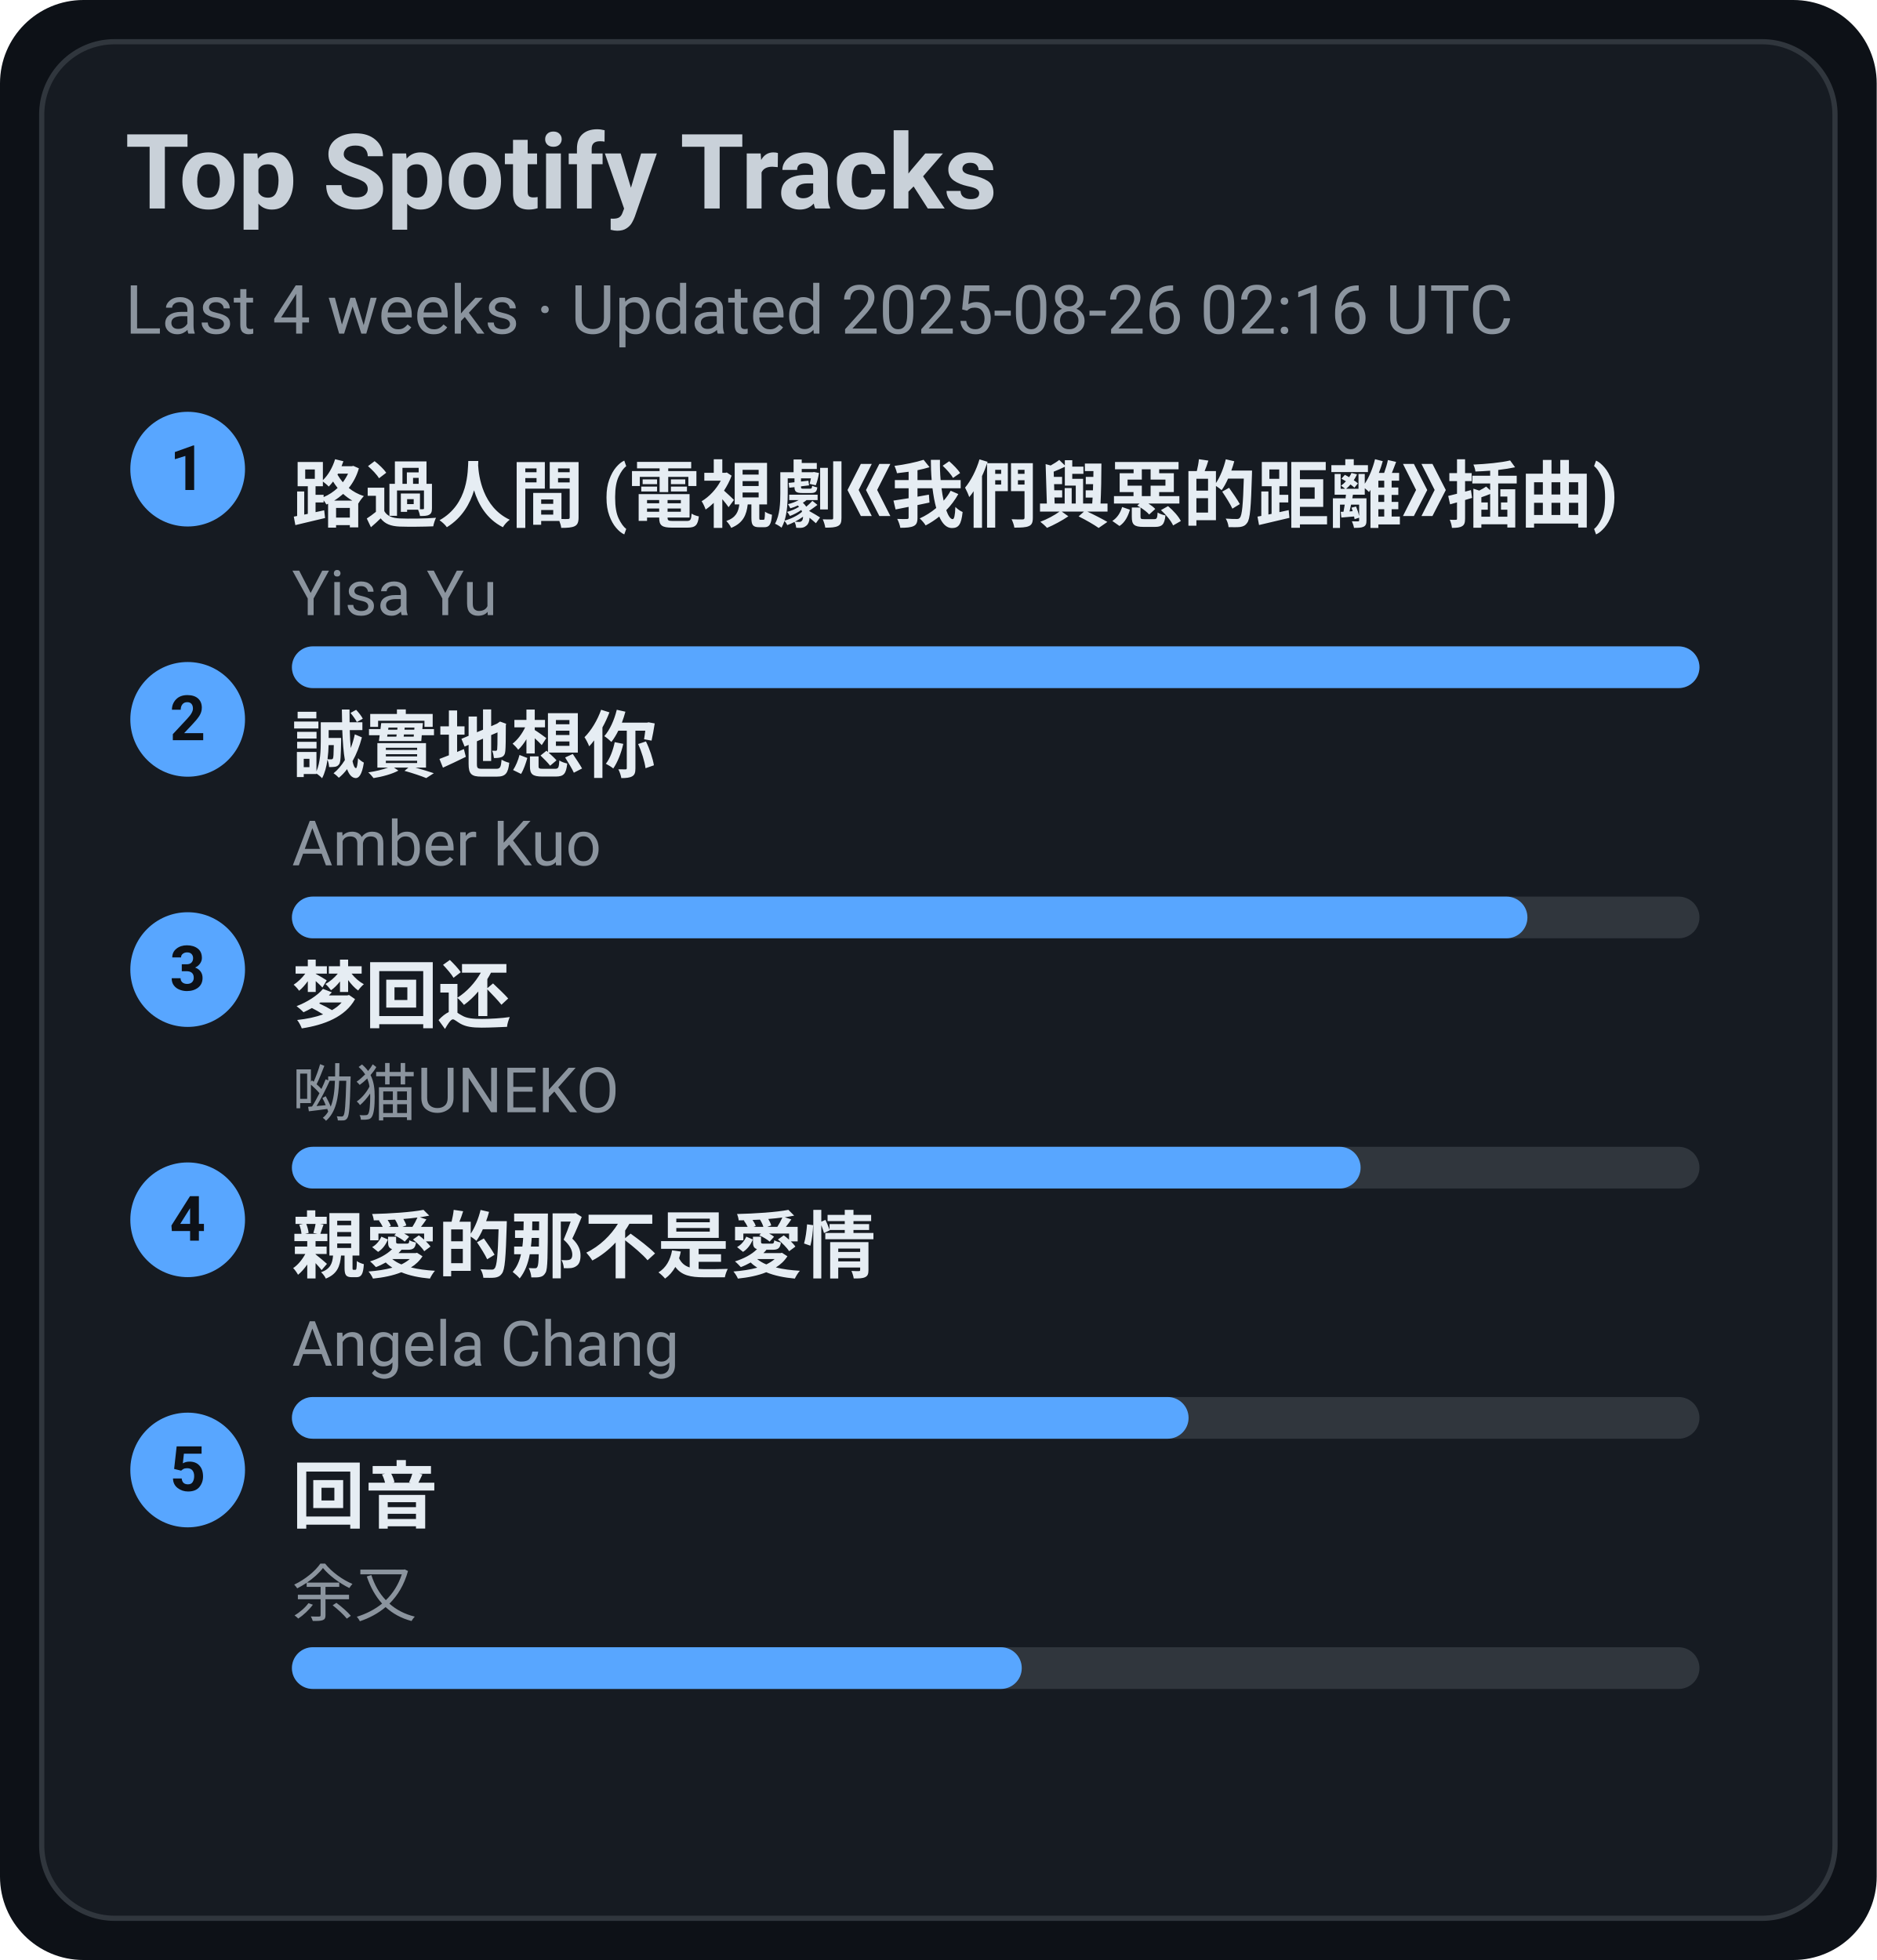
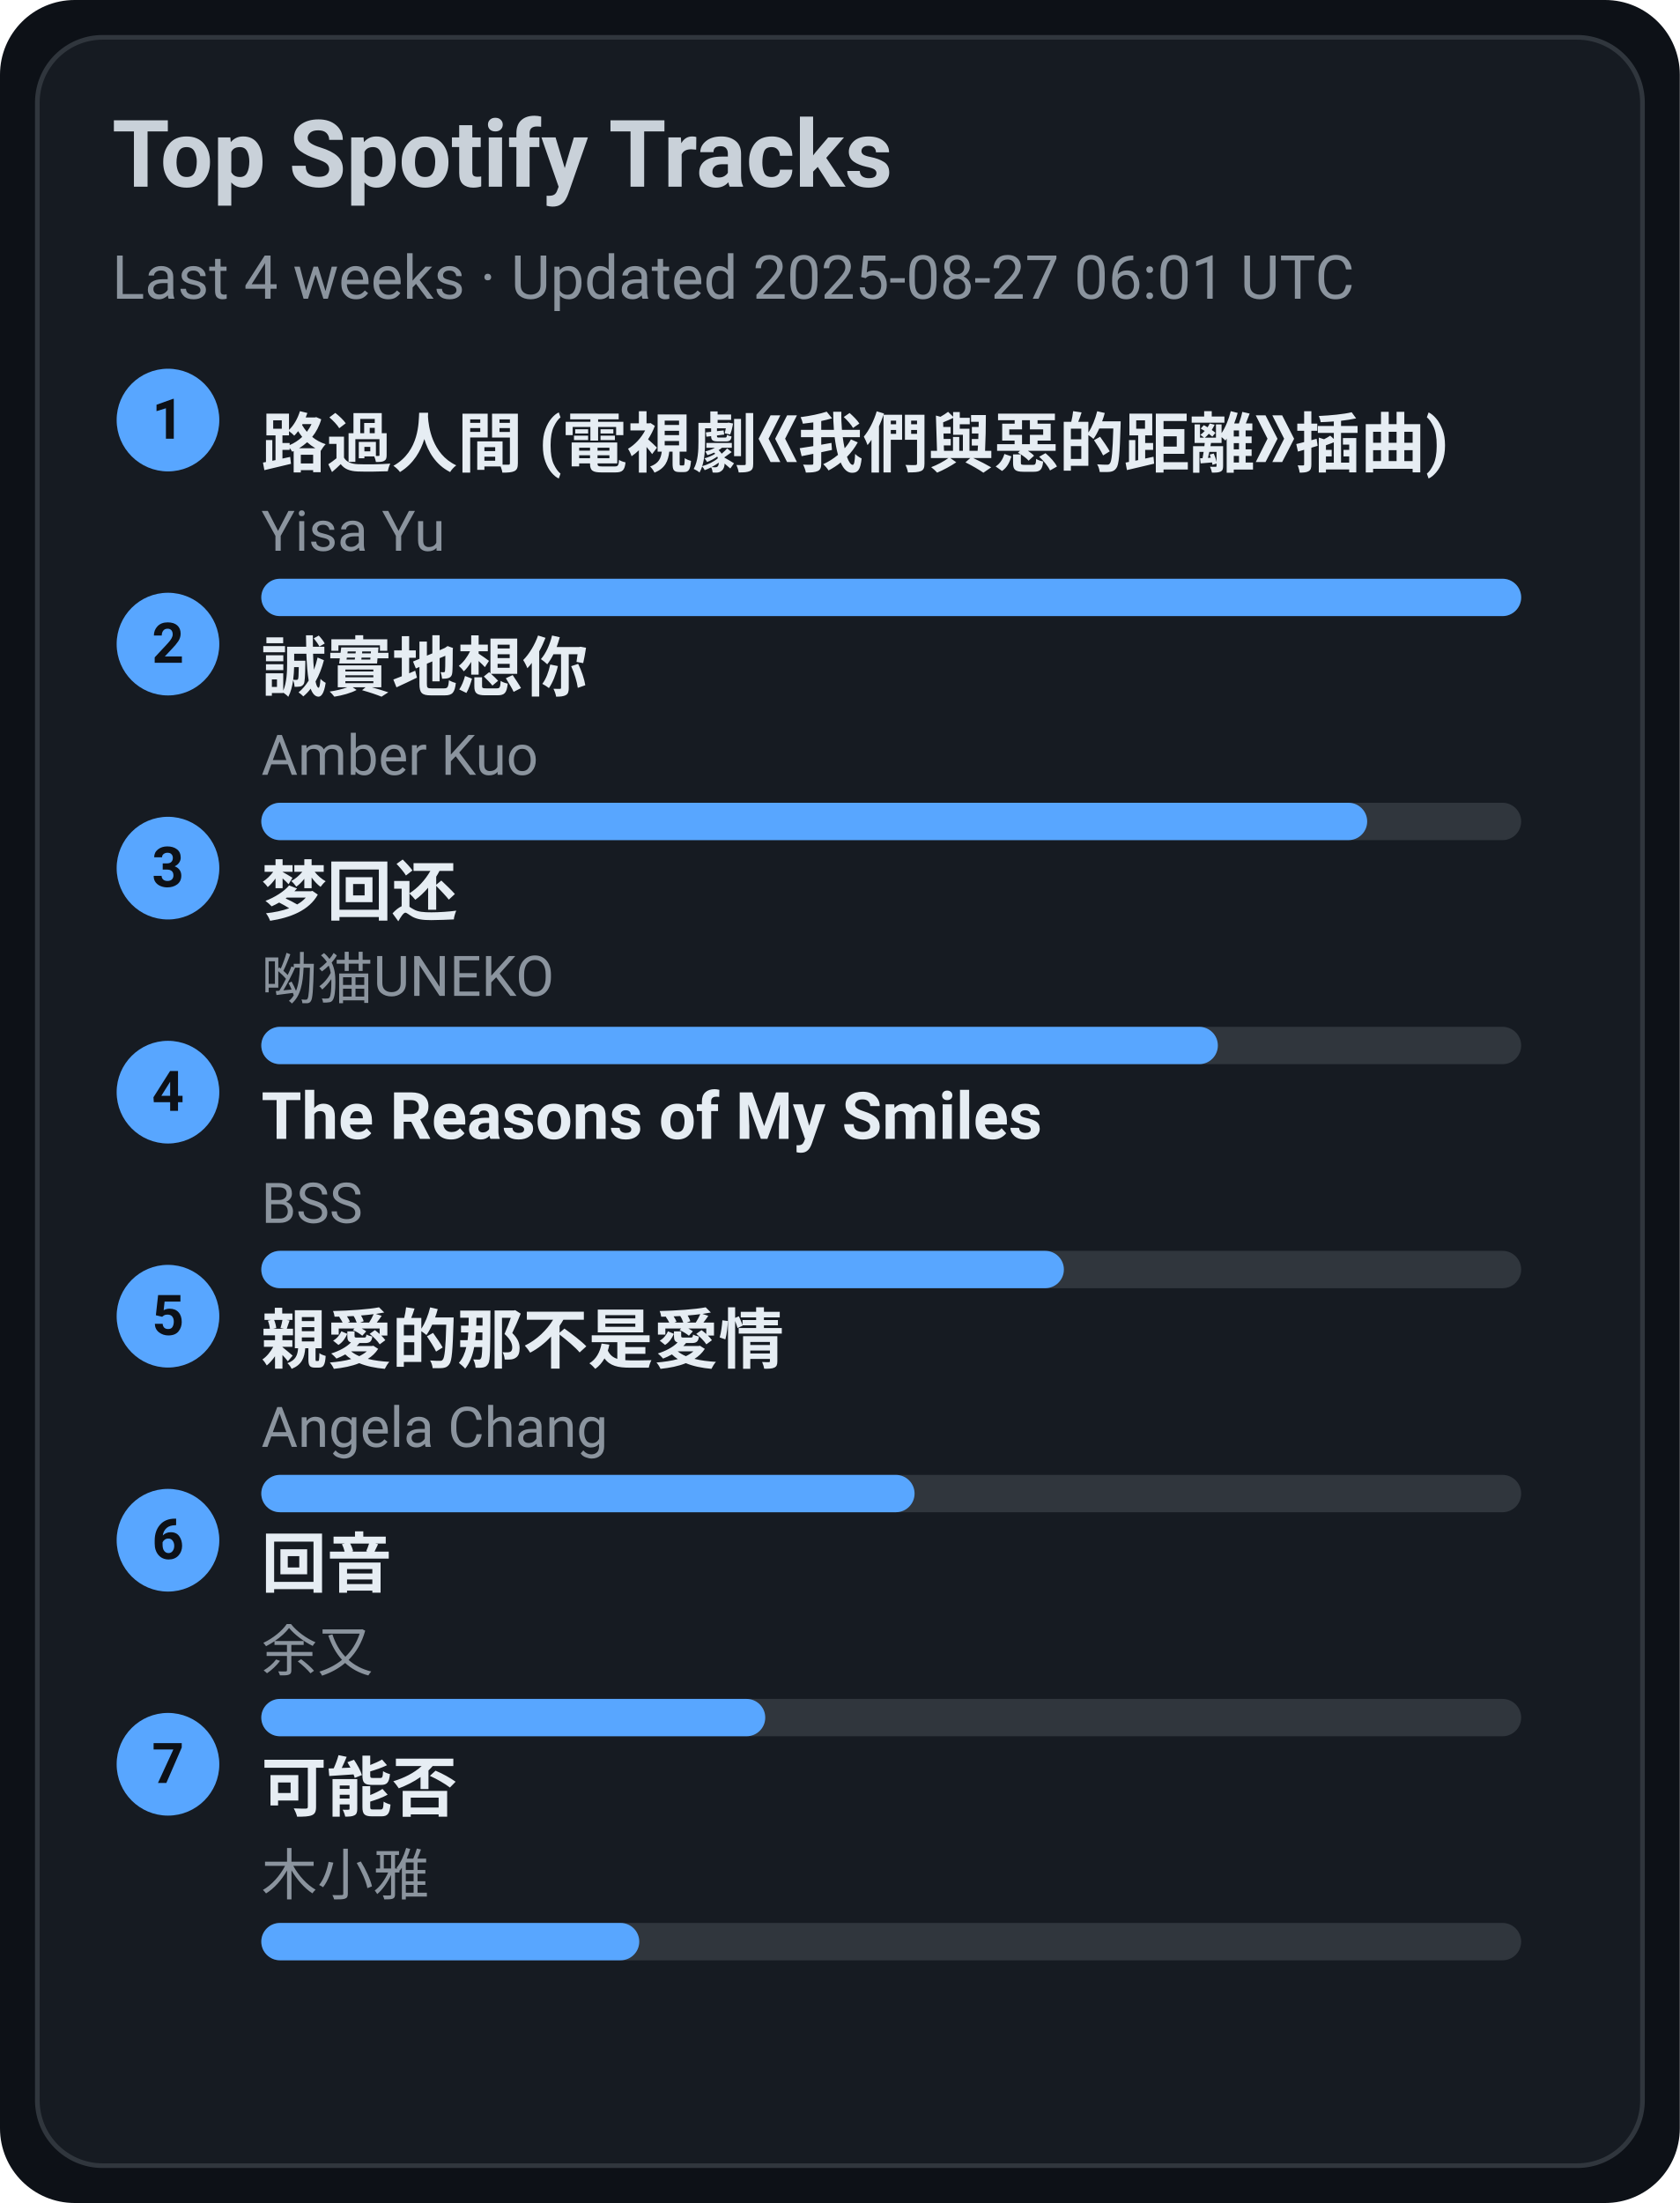
- <svg xmlns="http://www.w3.org/2000/svg" width="360" height="376" viewBox="0 0 360 376">
+ <svg xmlns="http://www.w3.org/2000/svg" width="360" height="472" viewBox="0 0 360 472">
  <style>text{font-family:-apple-system,BlinkMacSystemFont,Segoe UI,Roboto,Ubuntu,Helvetica Neue,Arial,Noto Sans,sans-serif}</style>
-   <rect width="360" height="376" rx="16" fill="#0d1117" />
-   <rect x="8" y="8" width="344" height="360" rx="14" fill="#161b22" stroke="#30363d" />
+   <rect width="360" height="472" rx="16" fill="#0d1117" />
+   <rect x="8" y="8" width="344" height="456" rx="14" fill="#161b22" stroke="#30363d" />
  <text x="24" y="40" font-size="20" fill="#c9d1d9" font-weight="600">Top Spotify Tracks</text>
-   <text x="24" y="64" font-size="13" fill="#8b949e">Last 4 weeks · Updated 2025-08-26 02:16 UTC</text>
+   <text x="24" y="64" font-size="13" fill="#8b949e">Last 4 weeks · Updated 2025-08-27 06:01 UTC</text>
  <circle cx="36" cy="90" r="11" fill="#58a6ff" />
  <text x="36" y="94" text-anchor="middle" font-size="12" fill="#0d1117" font-weight="700">1</text>
  <a href="https://open.spotify.com/track/1ZSleGniKMWNrWvK5cGALO" target="_blank" rel="noopener noreferrer">
    <text x="56" y="100" font-size="14" fill="#e6edf3" font-weight="600">路過人間 (電視劇《我們與惡的距離》插曲)</text>
  </a>
  <text x="56" y="118" font-size="12" fill="#8b949e">Yisa Yu</text>
  <rect x="56" y="124" width="270" height="8" rx="4" fill="#30363d" />
  <rect x="56" y="124" width="270" height="8" rx="4" fill="#58a6ff" />
  <circle cx="36" cy="138" r="11" fill="#58a6ff" />
  <text x="36" y="142" text-anchor="middle" font-size="12" fill="#0d1117" font-weight="700">2</text>
  <a href="https://open.spotify.com/track/1SPZzj8QzOwZoAGKXMGLGJ" target="_blank" rel="noopener noreferrer">
    <text x="56" y="148" font-size="14" fill="#e6edf3" font-weight="600">誠實地想你</text>
  </a>
  <text x="56" y="166" font-size="12" fill="#8b949e">Amber Kuo</text>
  <rect x="56" y="172" width="270" height="8" rx="4" fill="#30363d" />
  <rect x="56" y="172" width="237" height="8" rx="4" fill="#58a6ff" />
  <circle cx="36" cy="186" r="11" fill="#58a6ff" />
  <text x="36" y="190" text-anchor="middle" font-size="12" fill="#0d1117" font-weight="700">3</text>
  <a href="https://open.spotify.com/track/6jTK3YxlFysC8g0Ye9tbPK" target="_blank" rel="noopener noreferrer">
    <text x="56" y="196" font-size="14" fill="#e6edf3" font-weight="600">梦回还</text>
  </a>
  <text x="56" y="214" font-size="12" fill="#8b949e">呦猫UNEKO</text>
  <rect x="56" y="220" width="270" height="8" rx="4" fill="#30363d" />
  <rect x="56" y="220" width="205" height="8" rx="4" fill="#58a6ff" />
  <circle cx="36" cy="234" r="11" fill="#58a6ff" />
  <text x="36" y="238" text-anchor="middle" font-size="12" fill="#0d1117" font-weight="700">4</text>
-   <a href="https://open.spotify.com/track/1MAv2SJPGVVDHyFlhflmYR" target="_blank" rel="noopener noreferrer">
-     <text x="56" y="244" font-size="14" fill="#e6edf3" font-weight="600">親愛的那不是愛情</text>
+   <a href="https://open.spotify.com/track/1amowbJ9HHFFSFdg2ubM7G" target="_blank" rel="noopener noreferrer">
+     <text x="56" y="244" font-size="14" fill="#e6edf3" font-weight="600">The Reasons of My Smiles</text>
  </a>
-   <text x="56" y="262" font-size="12" fill="#8b949e">Angela Chang</text>
+   <text x="56" y="262" font-size="12" fill="#8b949e">BSS</text>
  <rect x="56" y="268" width="270" height="8" rx="4" fill="#30363d" />
  <rect x="56" y="268" width="172" height="8" rx="4" fill="#58a6ff" />
  <circle cx="36" cy="282" r="11" fill="#58a6ff" />
  <text x="36" y="286" text-anchor="middle" font-size="12" fill="#0d1117" font-weight="700">5</text>
-   <a href="https://open.spotify.com/track/1K30lsrpvTR0ytSICU2Z3X" target="_blank" rel="noopener noreferrer">
-     <text x="56" y="292" font-size="14" fill="#e6edf3" font-weight="600">回音</text>
+   <a href="https://open.spotify.com/track/1MAv2SJPGVVDHyFlhflmYR" target="_blank" rel="noopener noreferrer">
+     <text x="56" y="292" font-size="14" fill="#e6edf3" font-weight="600">親愛的那不是愛情</text>
  </a>
-   <text x="56" y="310" font-size="12" fill="#8b949e">余又</text>
+   <text x="56" y="310" font-size="12" fill="#8b949e">Angela Chang</text>
  <rect x="56" y="316" width="270" height="8" rx="4" fill="#30363d" />
  <rect x="56" y="316" width="140" height="8" rx="4" fill="#58a6ff" />
+   <circle cx="36" cy="330" r="11" fill="#58a6ff" />
+   <text x="36" y="334" text-anchor="middle" font-size="12" fill="#0d1117" font-weight="700">6</text>
+   <a href="https://open.spotify.com/track/1K30lsrpvTR0ytSICU2Z3X" target="_blank" rel="noopener noreferrer">
+     <text x="56" y="340" font-size="14" fill="#e6edf3" font-weight="600">回音</text>
+   </a>
+   <text x="56" y="358" font-size="12" fill="#8b949e">余又</text>
+   <rect x="56" y="364" width="270" height="8" rx="4" fill="#30363d" />
+   <rect x="56" y="364" width="108" height="8" rx="4" fill="#58a6ff" />
+   <circle cx="36" cy="378" r="11" fill="#58a6ff" />
+   <text x="36" y="382" text-anchor="middle" font-size="12" fill="#0d1117" font-weight="700">7</text>
+   <a href="https://open.spotify.com/track/1MftvvUAxzIm1ZnLQyEdr7" target="_blank" rel="noopener noreferrer">
+     <text x="56" y="388" font-size="14" fill="#e6edf3" font-weight="600">可能否</text>
+   </a>
+   <text x="56" y="406" font-size="12" fill="#8b949e">木小雅</text>
+   <rect x="56" y="412" width="270" height="8" rx="4" fill="#30363d" />
+   <rect x="56" y="412" width="81" height="8" rx="4" fill="#58a6ff" />
</svg>
